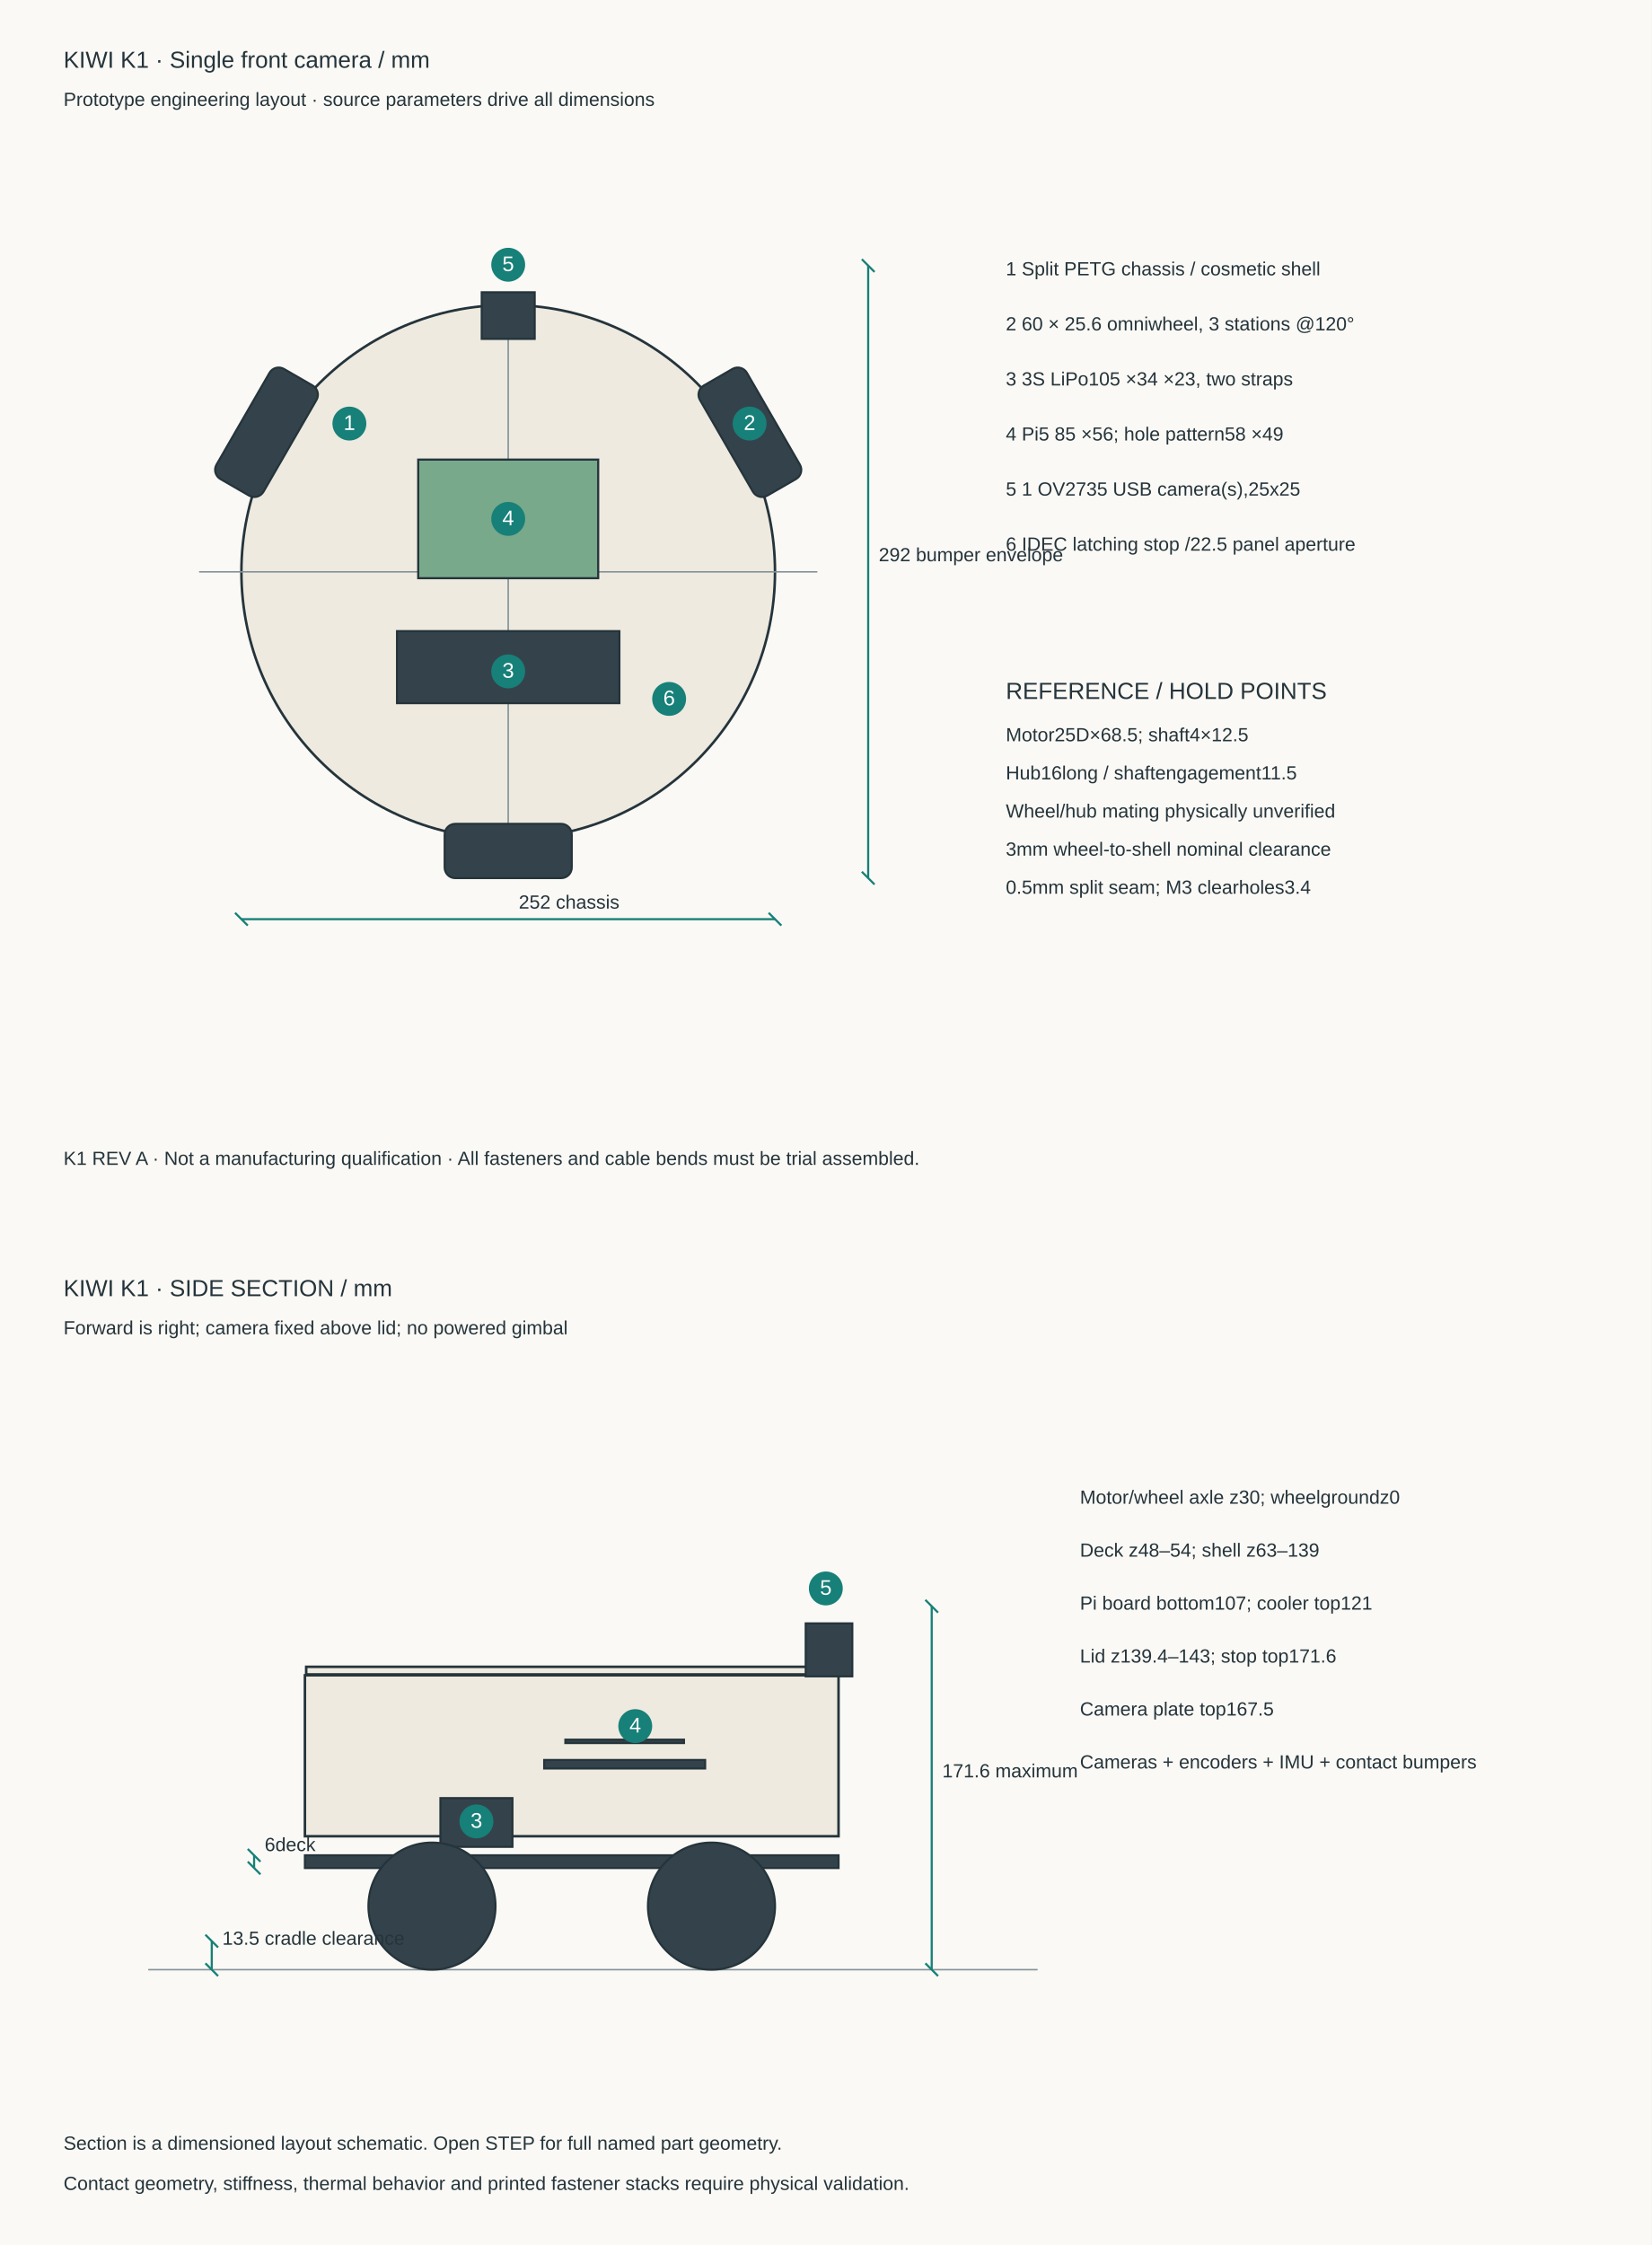
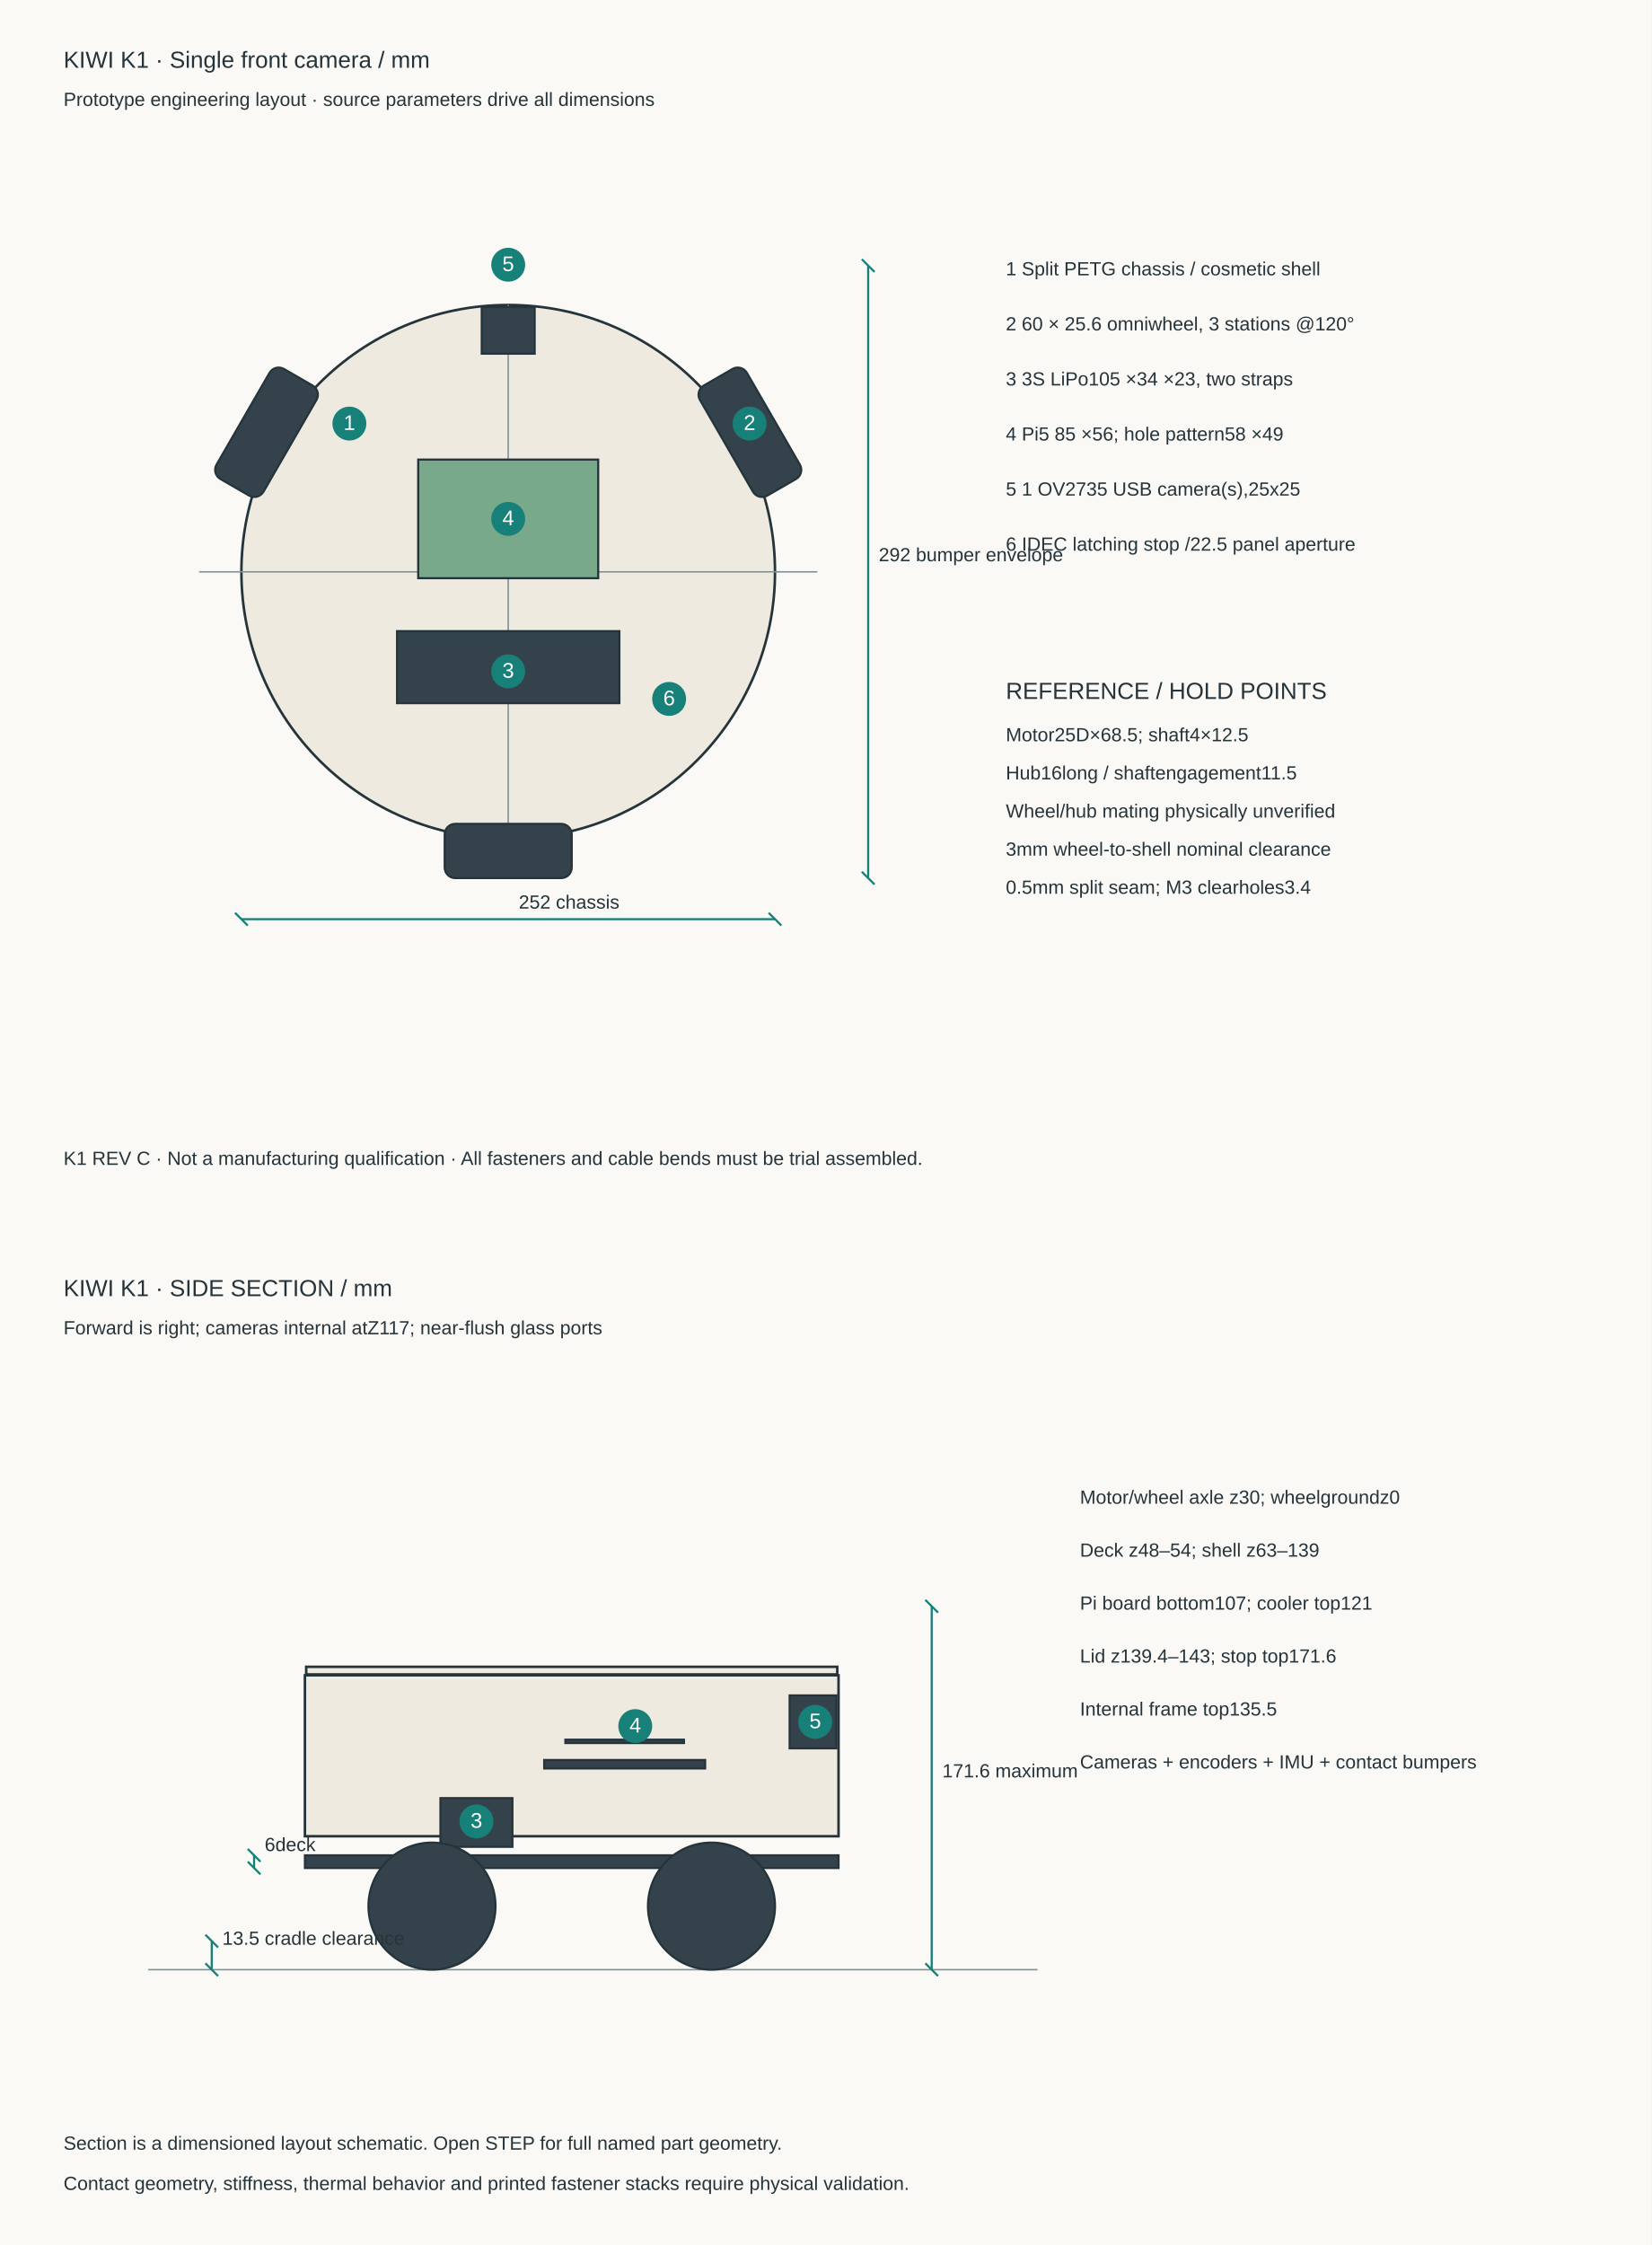
<svg xmlns="http://www.w3.org/2000/svg" viewBox="0 0 780 1060">
  <g transform="translate(0,0)">
    <style>text{font-family:Arial,sans-serif;fill:#25343b} .line{fill:none;stroke:#25343b;stroke-width:1.4}.thin{fill:none;stroke:#829298;stroke-width:.7}.dim{fill:none;stroke:#178078;stroke-width:1}.label{font-size:11px}.small{font-size:9px}.num{fill:#178078;stroke:none} .white{fill:#eeeae0;stroke:#25343b;stroke-width:1.2}.dark{fill:#34434b;stroke:#25343b;stroke-width:1}</style>
    <rect width="780" height="580" fill="#faf9f5" />
    <text x="30" y="32" class="label">KIWI K1 · Single front camera / mm</text>
    <text x="30" y="50" class="small">Prototype engineering layout · source parameters drive all dimensions</text>
    <circle cx="240" cy="270" r="126" class="white" />
    <path d="M240,144L240,396" class="thin" />
    <path d="M94,270L386,270" class="thin" />
    <g transform="translate(354.1421,204.1) rotate(-30)">
      <rect x="-12.8" y="-30" width="25.6" height="60" rx="5" class="dark" />
    </g>
    <g transform="translate(125.8579,204.1) rotate(-150)">
      <rect x="-12.8" y="-30" width="25.6" height="60" rx="5" class="dark" />
    </g>
    <g transform="translate(240,401.8) rotate(-270)">
      <rect x="-12.8" y="-30" width="25.6" height="60" rx="5" class="dark" />
    </g>
    <rect x="187.5" y="298" width="105" height="34" class="dark" />
    <rect x="197.5" y="217" width="85" height="56" fill="#78a98b" stroke="#25343b" />
    <g transform="translate(240,270) rotate(0)">
-       <rect x="-12.5" y="-132" width="25.0" height="22" class="dark" />
+       <rect x="-12.5" y="-125" width="25.0" height="22" class="dark" />
    </g>
    <path d="M114,434L366,434" class="dim" />
    <path d="M111,431L117,437" class="dim" />
    <path d="M363,431L369,437" class="dim" />
    <text x="245.0" y="429.0" class="small">252 chassis</text>
    <path d="M410,125.4L410,414.6" class="dim" />
    <path d="M407,122.4L413,128.4" class="dim" />
    <path d="M407,411.6L413,417.6" class="dim" />
    <text x="415.0" y="265.0" class="small">292 bumper envelope</text>
    <circle cx="165" cy="200" r="8" class="num" />
    <text x="165" y="203" text-anchor="middle" fill="white" style="fill:white;font-size:10px">1</text>
    <circle cx="354" cy="200" r="8" class="num" />
    <text x="354" y="203" text-anchor="middle" fill="white" style="fill:white;font-size:10px">2</text>
    <circle cx="240" cy="317" r="8" class="num" />
    <text x="240" y="320" text-anchor="middle" fill="white" style="fill:white;font-size:10px">3</text>
    <circle cx="240" cy="245" r="8" class="num" />
    <text x="240" y="248" text-anchor="middle" fill="white" style="fill:white;font-size:10px">4</text>
    <circle cx="240" cy="125" r="8" class="num" />
    <text x="240" y="128" text-anchor="middle" fill="white" style="fill:white;font-size:10px">5</text>
    <circle cx="316" cy="330" r="8" class="num" />
    <text x="316" y="333" text-anchor="middle" fill="white" style="fill:white;font-size:10px">6</text>
    <text x="475" y="130" class="small">1 Split PETG chassis / cosmetic shell</text>
    <text x="475" y="156" class="small">2 60 × 25.6 omniwheel, 3 stations @120°</text>
    <text x="475" y="182" class="small">3 3S LiPo105 ×34 ×23, two straps</text>
    <text x="475" y="208" class="small">4 Pi5 85 ×56; hole pattern58 ×49</text>
    <text x="475" y="234" class="small">5 1 OV2735 USB camera(s),25x25</text>
    <text x="475" y="260" class="small">6 IDEC latching stop /22.5 panel aperture</text>
    <text x="475" y="330" class="label">REFERENCE / HOLD POINTS</text>
    <text x="475" y="350" class="small">Motor25D×68.5; shaft4×12.5</text>
    <text x="475" y="368" class="small">Hub16long / shaftengagement11.5</text>
    <text x="475" y="386" class="small">Wheel/hub mating physically unverified</text>
    <text x="475" y="404" class="small">3mm wheel-to-shell nominal clearance</text>
    <text x="475" y="422" class="small">0.5mm split seam; M3 clearholes3.4</text>
-     <text x="30" y="550" class="small">K1 REV A · Not a manufacturing qualification · All fasteners and cable bends must be trial assembled.</text>
+     <text x="30" y="550" class="small">K1 REV C · Not a manufacturing qualification · All fasteners and cable bends must be trial assembled.</text>
  </g>
  <g transform="translate(0,580)">
    <style>text{font-family:Arial,sans-serif;fill:#25343b} .line{fill:none;stroke:#25343b;stroke-width:1.4}.thin{fill:none;stroke:#829298;stroke-width:.7}.dim{fill:none;stroke:#178078;stroke-width:1}.label{font-size:11px}.small{font-size:9px}.num{fill:#178078;stroke:none} .white{fill:#eeeae0;stroke:#25343b;stroke-width:1.2}.dark{fill:#34434b;stroke:#25343b;stroke-width:1}</style>
    <rect width="780" height="480" fill="#faf9f5" />
    <text x="30" y="32" class="label">KIWI K1 · SIDE SECTION / mm</text>
-     <text x="30" y="50" class="small">Forward is right; camera fixed above lid; no powered gimbal</text>
+     <text x="30" y="50" class="small">Forward is right; cameras internal atZ117; near-flush glass ports</text>
    <path d="M70,350L490,350" class="thin" />
    <rect x="144" y="211" width="252" height="76" class="white" />
    <rect x="144" y="296" width="252" height="6" class="dark" />
    <rect x="144.6" y="207.0" width="250.8" height="3.6" class="white" />
    <rect x="208" y="269" width="34" height="23" class="dark" />
    <rect x="257" y="251" width="76" height="4" class="dark" />
    <rect x="267" y="241.4" width="56" height="1.6" class="dark" />
-     <rect x="380.5" y="186.5" width="22" height="25.0" class="dark" />
+     <rect x="372.9" y="220.5" width="22.1" height="25.0" class="dark" />
    <circle cx="204" cy="320" r="30" class="dark" />
    <circle cx="336" cy="320" r="30" class="dark" />
    <path d="M440,350L440,178.4" class="dim" />
    <path d="M437,347L443,353" class="dim" />
    <path d="M437,175.4L443,181.4" class="dim" />
    <text x="445.0" y="259.2" class="small">171.6 maximum</text>
    <path d="M120,302L120,296" class="dim" />
    <path d="M117,299L123,305" class="dim" />
    <path d="M117,293L123,299" class="dim" />
    <text x="125.0" y="294.0" class="small">6deck</text>
    <path d="M100,350L100,336.5" class="dim" />
    <path d="M97,347L103,353" class="dim" />
    <path d="M97,333.5L103,339.5" class="dim" />
    <text x="105.0" y="338.25" class="small">13.5 cradle clearance</text>
    <circle cx="225" cy="280" r="8" class="num" />
    <text x="225" y="283" text-anchor="middle" fill="white" style="fill:white;font-size:10px">3</text>
    <circle cx="300" cy="235" r="8" class="num" />
    <text x="300" y="238" text-anchor="middle" fill="white" style="fill:white;font-size:10px">4</text>
-     <circle cx="390" cy="170" r="8" class="num" />
-     <text x="390" y="173" text-anchor="middle" fill="white" style="fill:white;font-size:10px">5</text>
+     <circle cx="385" cy="233" r="8" class="num" />
+     <text x="385" y="236" text-anchor="middle" fill="white" style="fill:white;font-size:10px">5</text>
    <text x="510" y="130" class="small">Motor/wheel axle z30; wheelgroundz0</text>
    <text x="510" y="155" class="small">Deck z48–54; shell z63–139</text>
    <text x="510" y="180" class="small">Pi board bottom107; cooler top121</text>
    <text x="510" y="205" class="small">Lid z139.4–143; stop top171.6</text>
-     <text x="510" y="230" class="small">Camera plate top167.5</text>
+     <text x="510" y="230" class="small">Internal frame top135.5</text>
    <text x="510" y="255" class="small">Cameras + encoders + IMU + contact bumpers</text>
    <text x="30" y="435" class="small">Section is a dimensioned layout schematic. Open STEP for full named part geometry.</text>
    <text x="30" y="454" class="small">Contact geometry, stiffness, thermal behavior and printed fastener stacks require physical validation.</text>
  </g>
</svg>
